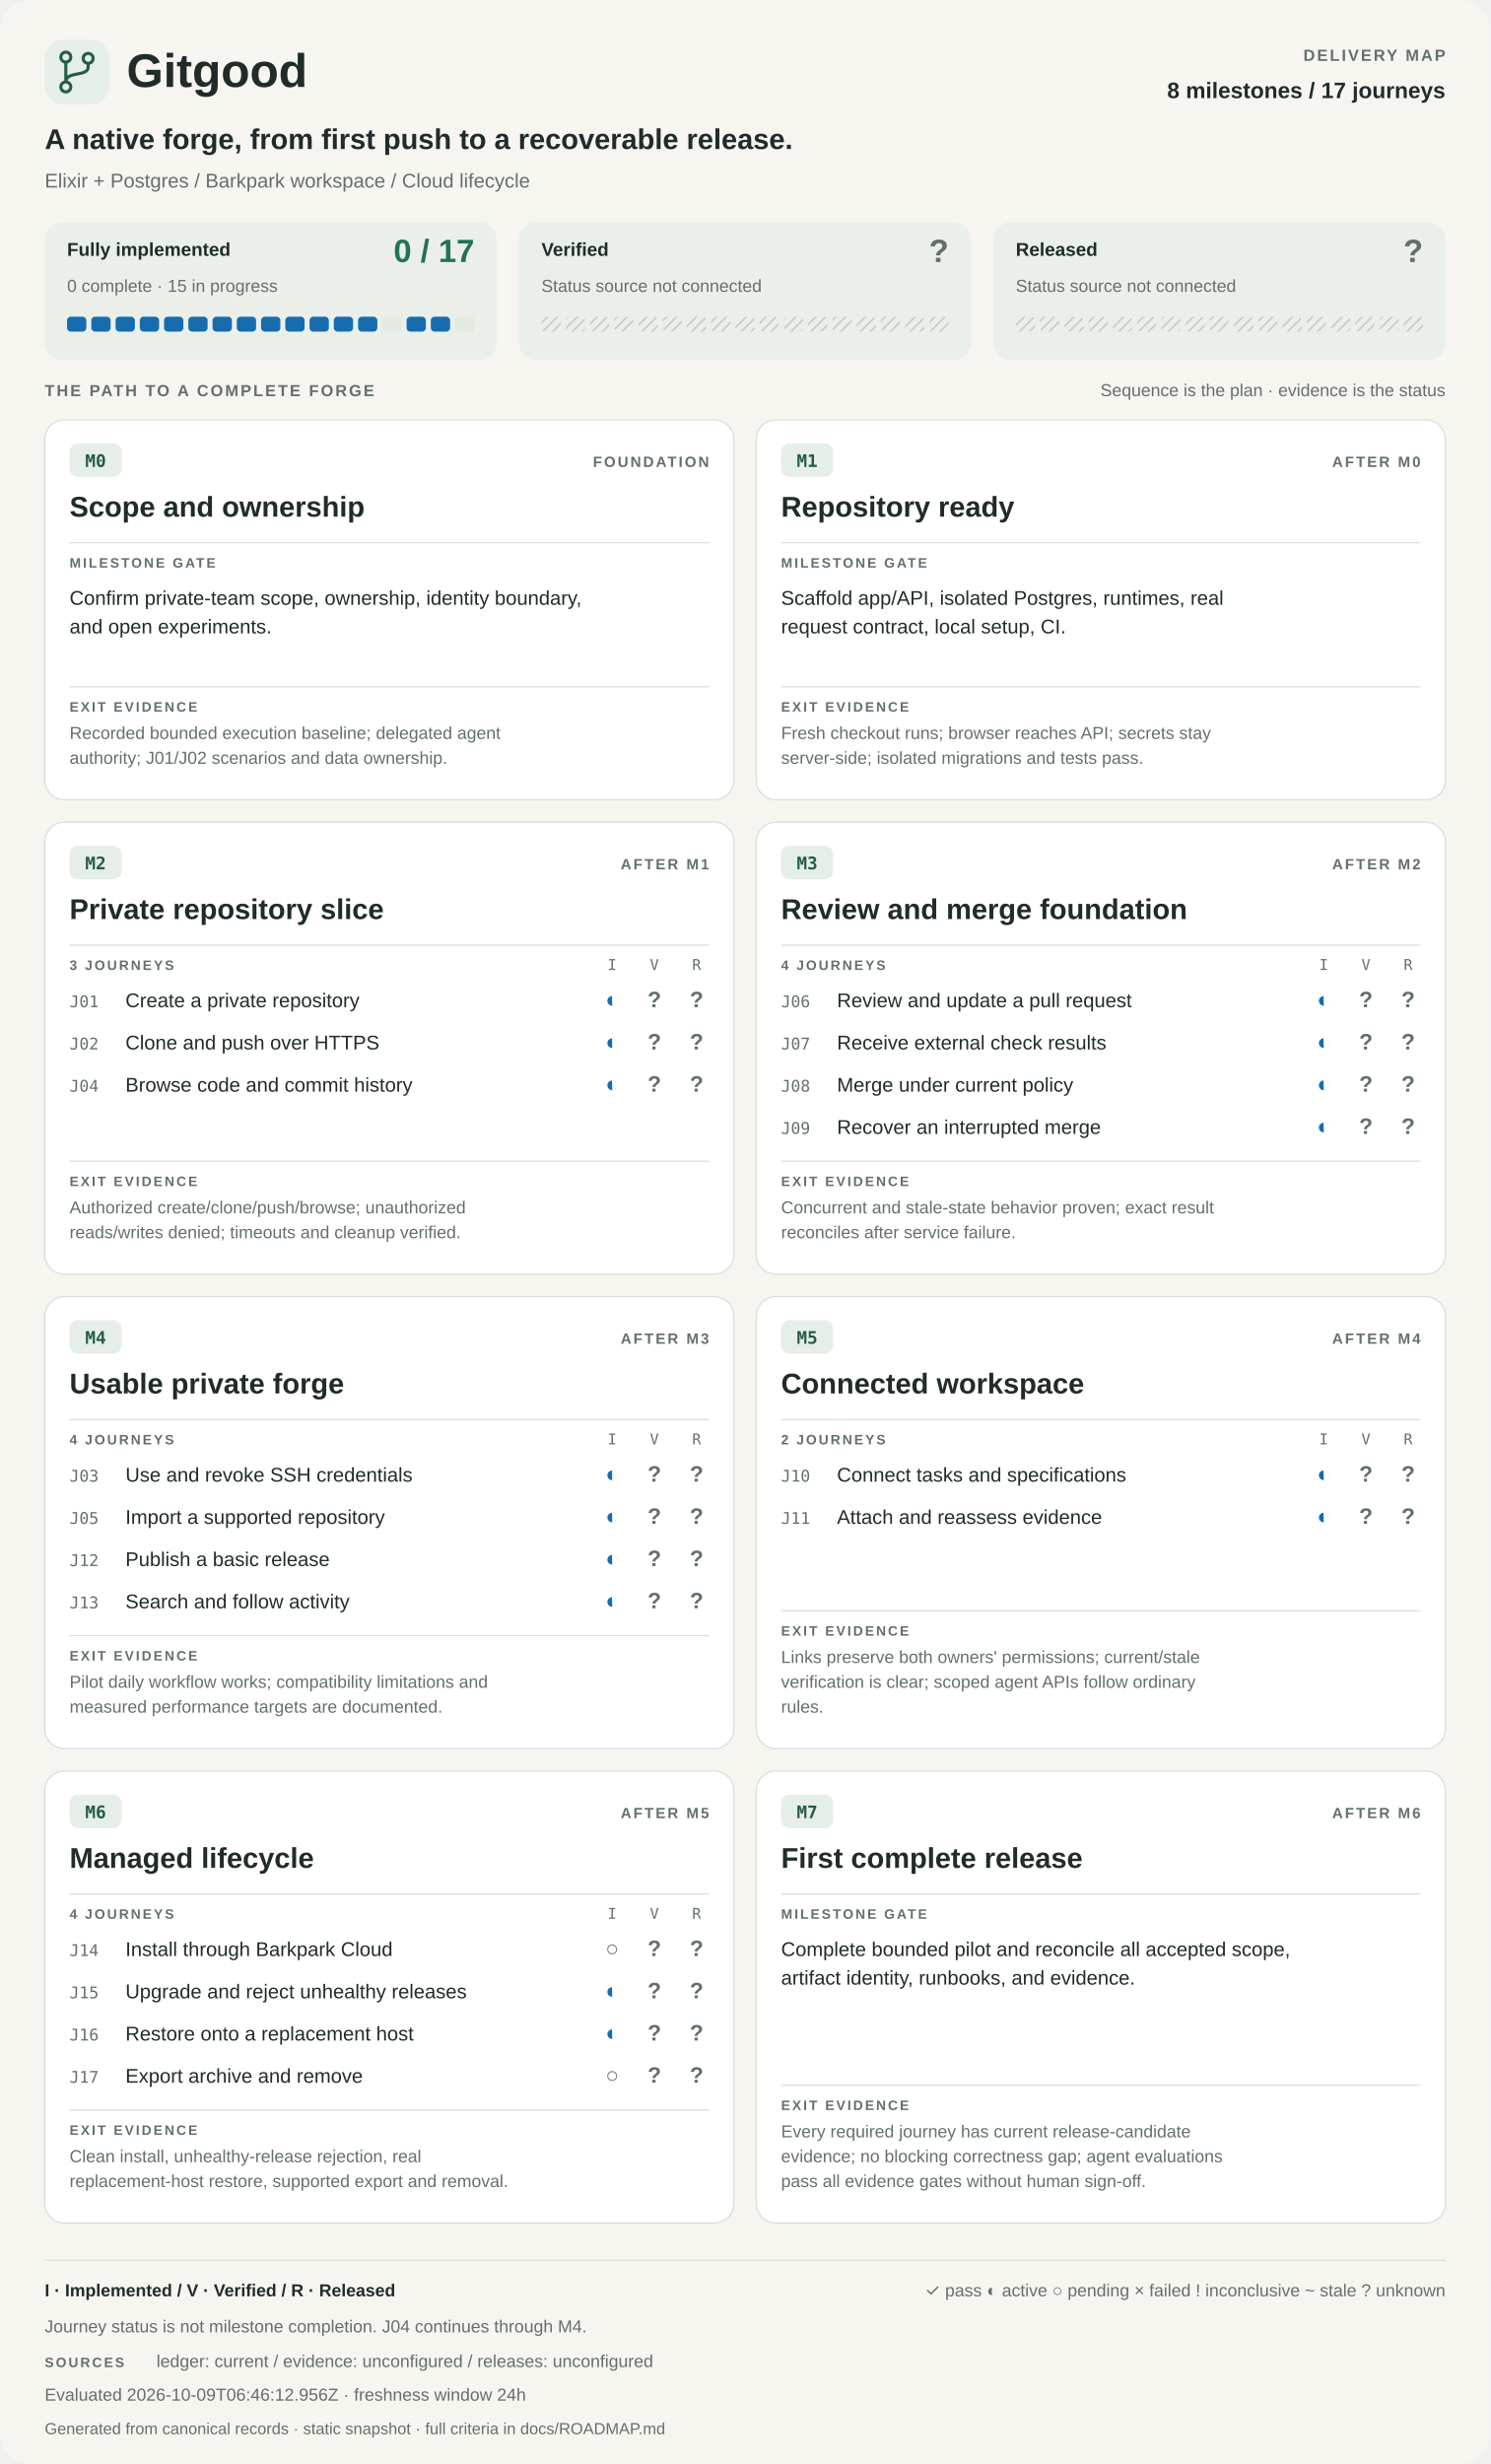
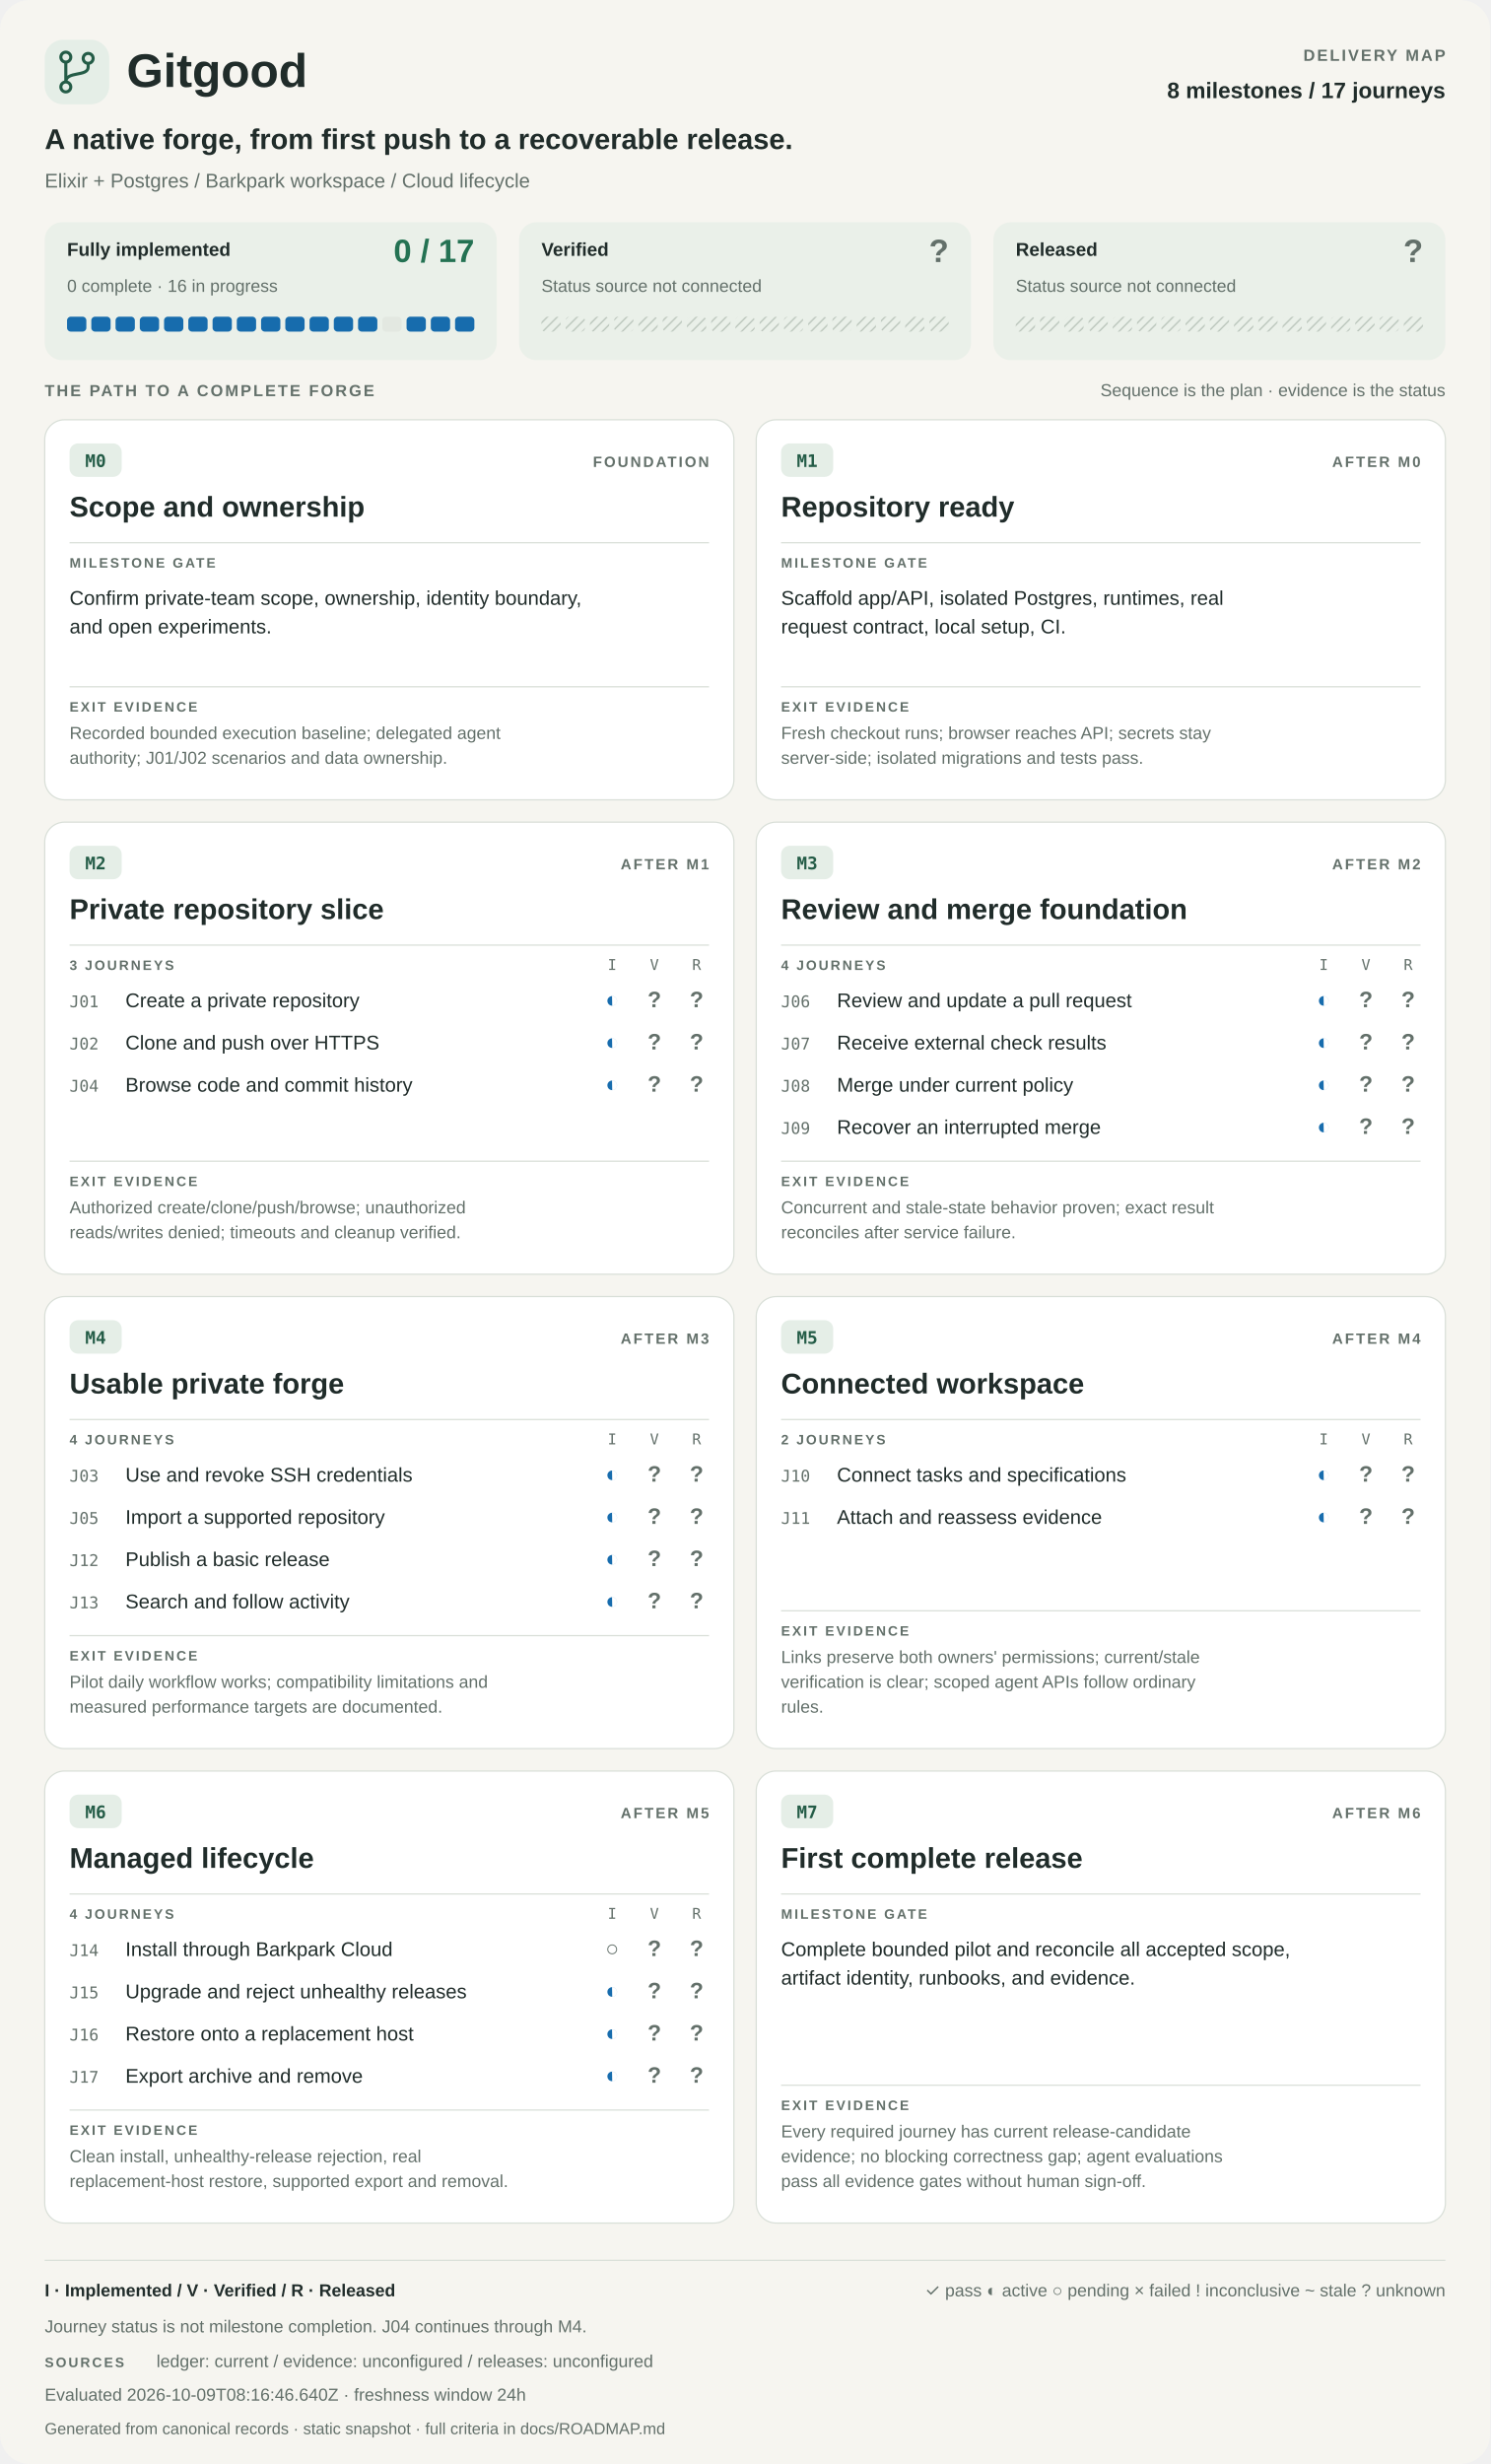
<svg xmlns="http://www.w3.org/2000/svg" width="1200" height="1984" viewBox="0 0 1200 1984" role="img" aria-labelledby="title desc">
  <style>
    :root{color-scheme:light dark}
    text{font-family:-apple-system,BlinkMacSystemFont,"Segoe UI",Arial,sans-serif;fill:#202c2a}
    .bg{fill:#f6f5f0}.card{fill:#fff;stroke:#d9dfd8}.panel{fill:#eaf0e9}.rule{stroke:#d9dfd8;fill:none}
    .muted{fill:#63706a}.good{fill:#247253}.active{fill:#176cad}.warning{fill:#91620b}.failed{fill:#b1393c}
    .badge{fill:#e5eee7}.accent{fill:#245c47}.track{fill:#e3e8e1}.unknown{fill:url(#unknown-pattern)}
    .mono{font-family:ui-monospace,SFMono-Regular,Consolas,monospace}.label{font-weight:600;letter-spacing:1.6px}
    .strong{font-weight:650}.symbol{font-weight:700}.pattern-line{stroke:#b7c2b8;stroke-width:1}.branch{stroke:#245c47;fill:none}
    @media(prefers-color-scheme:dark){
      text{fill:#e9eee8}.bg{fill:#141c19}.card{fill:#1d2722;stroke:#39473e}.panel{fill:#24352b}.rule{stroke:#39473e}
      .muted{fill:#b0bdb3}.good{fill:#8bd2a9}.active{fill:#8cbdeb}.warning{fill:#e7be70}.failed{fill:#ffaaaa}
      .badge{fill:#2d4033}.accent{fill:#a8dfb7}.track{fill:#35443a}.pattern-line{stroke:#5c7364}.branch{stroke:#a8dfb7}
    }
  </style>
  <defs>
    <pattern id="unknown-pattern" width="8" height="8" patternUnits="userSpaceOnUse">
      <path d="M-2 2L2-2M0 8L8 0M6 10L10 6" class="pattern-line" />
    </pattern>
  </defs>
  <rect x="0" y="0" width="1200" height="1984" rx="24" class="bg" />
  <rect x="36" y="32" width="52" height="52" rx="15" class="badge" />
  <g class="branch" stroke-width="2.5">
    <path d="M53 50v16m18-15v3c0 8-18 3-18 12" />
    <circle cx="53" cy="46" r="4" />
    <circle cx="53" cy="70" r="4" />
    <circle cx="71" cy="47" r="4" />
  </g>
  <text x="102" y="70" font-size="38" class="strong">Gitgood</text>
  <text x="1164" y="49" font-size="13" class="muted label" text-anchor="end">DELIVERY MAP</text>
  <text x="1164" y="79" font-size="18" class="strong" text-anchor="end">8 milestones / 17 journeys</text>
  <text x="36" y="120" font-size="23" class="strong">A native forge, from first push to a recoverable release.</text>
  <text x="36" y="151" font-size="16" class="muted">Elixir + Postgres   /   Barkpark workspace   /   Cloud lifecycle</text>
  <g data-metric="implementation">
    <rect x="36" y="179" width="364" height="111" rx="14" class="panel" />
    <text x="54" y="206" font-size="15" class="strong">Fully implemented</text>
    <text x="382" y="211" font-size="26" class="good strong" text-anchor="end">0 / 17</text>
-     <text x="54" y="235" font-size="14" class="muted">0 complete · 15 in progress</text>
+     <text x="54" y="235" font-size="14" class="muted">0 complete · 16 in progress</text>
    <rect data-state="in_progress" x="54.00" y="255" width="15.53" height="12" rx="3" class="active" />
    <rect data-state="in_progress" x="73.53" y="255" width="15.53" height="12" rx="3" class="active" />
    <rect data-state="in_progress" x="93.06" y="255" width="15.53" height="12" rx="3" class="active" />
    <rect data-state="in_progress" x="112.59" y="255" width="15.53" height="12" rx="3" class="active" />
    <rect data-state="in_progress" x="132.12" y="255" width="15.53" height="12" rx="3" class="active" />
    <rect data-state="in_progress" x="151.65" y="255" width="15.53" height="12" rx="3" class="active" />
    <rect data-state="in_progress" x="171.18" y="255" width="15.53" height="12" rx="3" class="active" />
    <rect data-state="in_progress" x="190.71" y="255" width="15.53" height="12" rx="3" class="active" />
    <rect data-state="in_progress" x="210.24" y="255" width="15.53" height="12" rx="3" class="active" />
    <rect data-state="in_progress" x="229.76" y="255" width="15.53" height="12" rx="3" class="active" />
    <rect data-state="in_progress" x="249.29" y="255" width="15.53" height="12" rx="3" class="active" />
    <rect data-state="in_progress" x="268.82" y="255" width="15.53" height="12" rx="3" class="active" />
    <rect data-state="in_progress" x="288.35" y="255" width="15.53" height="12" rx="3" class="active" />
    <rect data-state="planned" x="307.88" y="255" width="15.53" height="12" rx="3" class="track" />
    <rect data-state="in_progress" x="327.41" y="255" width="15.53" height="12" rx="3" class="active" />
    <rect data-state="in_progress" x="346.94" y="255" width="15.53" height="12" rx="3" class="active" />
-     <rect data-state="planned" x="366.47" y="255" width="15.53" height="12" rx="3" class="track" />
+     <rect data-state="in_progress" x="366.47" y="255" width="15.53" height="12" rx="3" class="active" />
  </g>
  <g data-metric="verification">
    <rect x="418" y="179" width="364" height="111" rx="14" class="panel" />
    <text x="436" y="206" font-size="15" class="strong">Verified</text>
    <text x="764" y="211" font-size="26" class="muted strong" text-anchor="end">?</text>
    <text x="436" y="235" font-size="14" class="muted">Status source not connected</text>
    <rect data-state="unknown" x="436.00" y="255" width="15.53" height="12" rx="3" class="unknown" />
    <rect data-state="unknown" x="455.53" y="255" width="15.53" height="12" rx="3" class="unknown" />
    <rect data-state="unknown" x="475.06" y="255" width="15.53" height="12" rx="3" class="unknown" />
    <rect data-state="unknown" x="494.59" y="255" width="15.53" height="12" rx="3" class="unknown" />
    <rect data-state="unknown" x="514.12" y="255" width="15.53" height="12" rx="3" class="unknown" />
    <rect data-state="unknown" x="533.65" y="255" width="15.53" height="12" rx="3" class="unknown" />
    <rect data-state="unknown" x="553.18" y="255" width="15.53" height="12" rx="3" class="unknown" />
    <rect data-state="unknown" x="572.71" y="255" width="15.53" height="12" rx="3" class="unknown" />
    <rect data-state="unknown" x="592.24" y="255" width="15.53" height="12" rx="3" class="unknown" />
    <rect data-state="unknown" x="611.76" y="255" width="15.53" height="12" rx="3" class="unknown" />
    <rect data-state="unknown" x="631.29" y="255" width="15.53" height="12" rx="3" class="unknown" />
    <rect data-state="unknown" x="650.82" y="255" width="15.53" height="12" rx="3" class="unknown" />
    <rect data-state="unknown" x="670.35" y="255" width="15.53" height="12" rx="3" class="unknown" />
    <rect data-state="unknown" x="689.88" y="255" width="15.53" height="12" rx="3" class="unknown" />
    <rect data-state="unknown" x="709.41" y="255" width="15.53" height="12" rx="3" class="unknown" />
    <rect data-state="unknown" x="728.94" y="255" width="15.53" height="12" rx="3" class="unknown" />
    <rect data-state="unknown" x="748.47" y="255" width="15.53" height="12" rx="3" class="unknown" />
  </g>
  <g data-metric="release">
    <rect x="800" y="179" width="364" height="111" rx="14" class="panel" />
    <text x="818" y="206" font-size="15" class="strong">Released</text>
    <text x="1146" y="211" font-size="26" class="muted strong" text-anchor="end">?</text>
    <text x="818" y="235" font-size="14" class="muted">Status source not connected</text>
    <rect data-state="unknown" x="818.00" y="255" width="15.53" height="12" rx="3" class="unknown" />
    <rect data-state="unknown" x="837.53" y="255" width="15.53" height="12" rx="3" class="unknown" />
    <rect data-state="unknown" x="857.06" y="255" width="15.53" height="12" rx="3" class="unknown" />
    <rect data-state="unknown" x="876.59" y="255" width="15.53" height="12" rx="3" class="unknown" />
    <rect data-state="unknown" x="896.12" y="255" width="15.53" height="12" rx="3" class="unknown" />
    <rect data-state="unknown" x="915.65" y="255" width="15.53" height="12" rx="3" class="unknown" />
    <rect data-state="unknown" x="935.18" y="255" width="15.53" height="12" rx="3" class="unknown" />
    <rect data-state="unknown" x="954.71" y="255" width="15.53" height="12" rx="3" class="unknown" />
    <rect data-state="unknown" x="974.24" y="255" width="15.53" height="12" rx="3" class="unknown" />
    <rect data-state="unknown" x="993.76" y="255" width="15.53" height="12" rx="3" class="unknown" />
    <rect data-state="unknown" x="1013.29" y="255" width="15.53" height="12" rx="3" class="unknown" />
    <rect data-state="unknown" x="1032.82" y="255" width="15.53" height="12" rx="3" class="unknown" />
    <rect data-state="unknown" x="1052.35" y="255" width="15.53" height="12" rx="3" class="unknown" />
    <rect data-state="unknown" x="1071.88" y="255" width="15.53" height="12" rx="3" class="unknown" />
    <rect data-state="unknown" x="1091.41" y="255" width="15.53" height="12" rx="3" class="unknown" />
    <rect data-state="unknown" x="1110.94" y="255" width="15.53" height="12" rx="3" class="unknown" />
    <rect data-state="unknown" x="1130.47" y="255" width="15.53" height="12" rx="3" class="unknown" />
  </g>
  <text x="36" y="319" font-size="13" class="muted label">THE PATH TO A COMPLETE FORGE</text>
  <text x="1164" y="319" font-size="14" class="muted" text-anchor="end">Sequence is the plan · evidence is the status</text>
  <g data-phase="M0">
    <rect x="36" y="338" width="555" height="306" rx="16" class="card" />
    <rect x="56" y="357" width="42" height="27" rx="7" class="badge" />
    <text x="77" y="376" font-size="14" class="accent mono strong" text-anchor="middle">M0</text>
    <text x="571" y="376" font-size="12" class="muted label" text-anchor="end">FOUNDATION</text>
    <text x="56" y="416" font-size="23" class="strong">Scope and ownership</text>
    <path d="M56 437h515" class="rule" />
    <text x="56" y="457" font-size="11" class="muted label">MILESTONE GATE</text>
    <text x="56" y="487" font-size="16" class="">Confirm private-team scope, ownership, identity boundary,</text>
    <text x="56" y="510" font-size="16" class="">and open experiments.</text>
    <path d="M56 553h515" class="rule" />
    <text x="56" y="573" font-size="11" class="muted label">EXIT EVIDENCE</text>
    <text x="56" y="595" font-size="14" class="muted">Recorded bounded execution baseline; delegated agent</text>
    <text x="56" y="615" font-size="14" class="muted">authority; J01/J02 scenarios and data ownership.</text>
  </g>
  <g data-phase="M1">
    <rect x="609" y="338" width="555" height="306" rx="16" class="card" />
    <rect x="629" y="357" width="42" height="27" rx="7" class="badge" />
    <text x="650" y="376" font-size="14" class="accent mono strong" text-anchor="middle">M1</text>
    <text x="1144" y="376" font-size="12" class="muted label" text-anchor="end">AFTER M0</text>
    <text x="629" y="416" font-size="23" class="strong">Repository ready</text>
    <path d="M629 437h515" class="rule" />
    <text x="629" y="457" font-size="11" class="muted label">MILESTONE GATE</text>
    <text x="629" y="487" font-size="16" class="">Scaffold app/API, isolated Postgres, runtimes, real</text>
    <text x="629" y="510" font-size="16" class="">request contract, local setup, CI.</text>
    <path d="M629 553h515" class="rule" />
    <text x="629" y="573" font-size="11" class="muted label">EXIT EVIDENCE</text>
    <text x="629" y="595" font-size="14" class="muted">Fresh checkout runs; browser reaches API; secrets stay</text>
    <text x="629" y="615" font-size="14" class="muted">server-side; isolated migrations and tests pass.</text>
  </g>
  <g data-phase="M2">
    <rect x="36" y="662" width="555" height="364" rx="16" class="card" />
    <rect x="56" y="681" width="42" height="27" rx="7" class="badge" />
    <text x="77" y="700" font-size="14" class="accent mono strong" text-anchor="middle">M2</text>
    <text x="571" y="700" font-size="12" class="muted label" text-anchor="end">AFTER M1</text>
    <text x="56" y="740" font-size="23" class="strong">Private repository slice</text>
    <path d="M56 761h515" class="rule" />
    <text x="56" y="781" font-size="11" class="muted label">3 JOURNEYS</text>
    <text x="493" y="781" font-size="12" class="muted mono" text-anchor="middle">I</text>
    <text x="527" y="781" font-size="12" class="muted mono" text-anchor="middle">V</text>
    <text x="561" y="781" font-size="12" class="muted mono" text-anchor="middle">R</text>
    <g data-journey="J01">
      <text x="56" y="811" font-size="13" class="muted mono">J01</text>
      <text x="101" y="811" font-size="16" class="">Create a private repository</text>
      <text x="493" y="811" font-size="18" class="active symbol" text-anchor="middle">◐</text>
      <text x="527" y="811" font-size="18" class="muted symbol" text-anchor="middle">?</text>
      <text x="561" y="811" font-size="18" class="muted symbol" text-anchor="middle">?</text>
    </g>
    <g data-journey="J02">
      <text x="56" y="845" font-size="13" class="muted mono">J02</text>
      <text x="101" y="845" font-size="16" class="">Clone and push over HTTPS</text>
      <text x="493" y="845" font-size="18" class="active symbol" text-anchor="middle">◐</text>
      <text x="527" y="845" font-size="18" class="muted symbol" text-anchor="middle">?</text>
      <text x="561" y="845" font-size="18" class="muted symbol" text-anchor="middle">?</text>
    </g>
    <g data-journey="J04">
      <text x="56" y="879" font-size="13" class="muted mono">J04</text>
      <text x="101" y="879" font-size="16" class="">Browse code and commit history</text>
      <text x="493" y="879" font-size="18" class="active symbol" text-anchor="middle">◐</text>
      <text x="527" y="879" font-size="18" class="muted symbol" text-anchor="middle">?</text>
      <text x="561" y="879" font-size="18" class="muted symbol" text-anchor="middle">?</text>
    </g>
    <path d="M56 935h515" class="rule" />
    <text x="56" y="955" font-size="11" class="muted label">EXIT EVIDENCE</text>
    <text x="56" y="977" font-size="14" class="muted">Authorized create/clone/push/browse; unauthorized</text>
    <text x="56" y="997" font-size="14" class="muted">reads/writes denied; timeouts and cleanup verified.</text>
  </g>
  <g data-phase="M3">
    <rect x="609" y="662" width="555" height="364" rx="16" class="card" />
    <rect x="629" y="681" width="42" height="27" rx="7" class="badge" />
    <text x="650" y="700" font-size="14" class="accent mono strong" text-anchor="middle">M3</text>
    <text x="1144" y="700" font-size="12" class="muted label" text-anchor="end">AFTER M2</text>
    <text x="629" y="740" font-size="23" class="strong">Review and merge foundation</text>
    <path d="M629 761h515" class="rule" />
    <text x="629" y="781" font-size="11" class="muted label">4 JOURNEYS</text>
    <text x="1066" y="781" font-size="12" class="muted mono" text-anchor="middle">I</text>
    <text x="1100" y="781" font-size="12" class="muted mono" text-anchor="middle">V</text>
    <text x="1134" y="781" font-size="12" class="muted mono" text-anchor="middle">R</text>
    <g data-journey="J06">
      <text x="629" y="811" font-size="13" class="muted mono">J06</text>
      <text x="674" y="811" font-size="16" class="">Review and update a pull request</text>
      <text x="1066" y="811" font-size="18" class="active symbol" text-anchor="middle">◐</text>
      <text x="1100" y="811" font-size="18" class="muted symbol" text-anchor="middle">?</text>
      <text x="1134" y="811" font-size="18" class="muted symbol" text-anchor="middle">?</text>
    </g>
    <g data-journey="J07">
      <text x="629" y="845" font-size="13" class="muted mono">J07</text>
      <text x="674" y="845" font-size="16" class="">Receive external check results</text>
      <text x="1066" y="845" font-size="18" class="active symbol" text-anchor="middle">◐</text>
      <text x="1100" y="845" font-size="18" class="muted symbol" text-anchor="middle">?</text>
      <text x="1134" y="845" font-size="18" class="muted symbol" text-anchor="middle">?</text>
    </g>
    <g data-journey="J08">
      <text x="629" y="879" font-size="13" class="muted mono">J08</text>
      <text x="674" y="879" font-size="16" class="">Merge under current policy</text>
      <text x="1066" y="879" font-size="18" class="active symbol" text-anchor="middle">◐</text>
      <text x="1100" y="879" font-size="18" class="muted symbol" text-anchor="middle">?</text>
      <text x="1134" y="879" font-size="18" class="muted symbol" text-anchor="middle">?</text>
    </g>
    <g data-journey="J09">
      <text x="629" y="913" font-size="13" class="muted mono">J09</text>
      <text x="674" y="913" font-size="16" class="">Recover an interrupted merge</text>
      <text x="1066" y="913" font-size="18" class="active symbol" text-anchor="middle">◐</text>
      <text x="1100" y="913" font-size="18" class="muted symbol" text-anchor="middle">?</text>
      <text x="1134" y="913" font-size="18" class="muted symbol" text-anchor="middle">?</text>
    </g>
    <path d="M629 935h515" class="rule" />
    <text x="629" y="955" font-size="11" class="muted label">EXIT EVIDENCE</text>
    <text x="629" y="977" font-size="14" class="muted">Concurrent and stale-state behavior proven; exact result</text>
    <text x="629" y="997" font-size="14" class="muted">reconciles after service failure.</text>
  </g>
  <g data-phase="M4">
    <rect x="36" y="1044" width="555" height="364" rx="16" class="card" />
    <rect x="56" y="1063" width="42" height="27" rx="7" class="badge" />
    <text x="77" y="1082" font-size="14" class="accent mono strong" text-anchor="middle">M4</text>
    <text x="571" y="1082" font-size="12" class="muted label" text-anchor="end">AFTER M3</text>
    <text x="56" y="1122" font-size="23" class="strong">Usable private forge</text>
    <path d="M56 1143h515" class="rule" />
    <text x="56" y="1163" font-size="11" class="muted label">4 JOURNEYS</text>
    <text x="493" y="1163" font-size="12" class="muted mono" text-anchor="middle">I</text>
    <text x="527" y="1163" font-size="12" class="muted mono" text-anchor="middle">V</text>
    <text x="561" y="1163" font-size="12" class="muted mono" text-anchor="middle">R</text>
    <g data-journey="J03">
      <text x="56" y="1193" font-size="13" class="muted mono">J03</text>
      <text x="101" y="1193" font-size="16" class="">Use and revoke SSH credentials</text>
      <text x="493" y="1193" font-size="18" class="active symbol" text-anchor="middle">◐</text>
      <text x="527" y="1193" font-size="18" class="muted symbol" text-anchor="middle">?</text>
      <text x="561" y="1193" font-size="18" class="muted symbol" text-anchor="middle">?</text>
    </g>
    <g data-journey="J05">
      <text x="56" y="1227" font-size="13" class="muted mono">J05</text>
      <text x="101" y="1227" font-size="16" class="">Import a supported repository</text>
      <text x="493" y="1227" font-size="18" class="active symbol" text-anchor="middle">◐</text>
      <text x="527" y="1227" font-size="18" class="muted symbol" text-anchor="middle">?</text>
      <text x="561" y="1227" font-size="18" class="muted symbol" text-anchor="middle">?</text>
    </g>
    <g data-journey="J12">
      <text x="56" y="1261" font-size="13" class="muted mono">J12</text>
      <text x="101" y="1261" font-size="16" class="">Publish a basic release</text>
      <text x="493" y="1261" font-size="18" class="active symbol" text-anchor="middle">◐</text>
      <text x="527" y="1261" font-size="18" class="muted symbol" text-anchor="middle">?</text>
      <text x="561" y="1261" font-size="18" class="muted symbol" text-anchor="middle">?</text>
    </g>
    <g data-journey="J13">
      <text x="56" y="1295" font-size="13" class="muted mono">J13</text>
      <text x="101" y="1295" font-size="16" class="">Search and follow activity</text>
      <text x="493" y="1295" font-size="18" class="active symbol" text-anchor="middle">◐</text>
      <text x="527" y="1295" font-size="18" class="muted symbol" text-anchor="middle">?</text>
      <text x="561" y="1295" font-size="18" class="muted symbol" text-anchor="middle">?</text>
    </g>
    <path d="M56 1317h515" class="rule" />
    <text x="56" y="1337" font-size="11" class="muted label">EXIT EVIDENCE</text>
    <text x="56" y="1359" font-size="14" class="muted">Pilot daily workflow works; compatibility limitations and</text>
    <text x="56" y="1379" font-size="14" class="muted">measured performance targets are documented.</text>
  </g>
  <g data-phase="M5">
    <rect x="609" y="1044" width="555" height="364" rx="16" class="card" />
    <rect x="629" y="1063" width="42" height="27" rx="7" class="badge" />
    <text x="650" y="1082" font-size="14" class="accent mono strong" text-anchor="middle">M5</text>
    <text x="1144" y="1082" font-size="12" class="muted label" text-anchor="end">AFTER M4</text>
    <text x="629" y="1122" font-size="23" class="strong">Connected workspace</text>
    <path d="M629 1143h515" class="rule" />
    <text x="629" y="1163" font-size="11" class="muted label">2 JOURNEYS</text>
    <text x="1066" y="1163" font-size="12" class="muted mono" text-anchor="middle">I</text>
    <text x="1100" y="1163" font-size="12" class="muted mono" text-anchor="middle">V</text>
    <text x="1134" y="1163" font-size="12" class="muted mono" text-anchor="middle">R</text>
    <g data-journey="J10">
      <text x="629" y="1193" font-size="13" class="muted mono">J10</text>
      <text x="674" y="1193" font-size="16" class="">Connect tasks and specifications</text>
      <text x="1066" y="1193" font-size="18" class="active symbol" text-anchor="middle">◐</text>
      <text x="1100" y="1193" font-size="18" class="muted symbol" text-anchor="middle">?</text>
      <text x="1134" y="1193" font-size="18" class="muted symbol" text-anchor="middle">?</text>
    </g>
    <g data-journey="J11">
      <text x="629" y="1227" font-size="13" class="muted mono">J11</text>
      <text x="674" y="1227" font-size="16" class="">Attach and reassess evidence</text>
      <text x="1066" y="1227" font-size="18" class="active symbol" text-anchor="middle">◐</text>
      <text x="1100" y="1227" font-size="18" class="muted symbol" text-anchor="middle">?</text>
      <text x="1134" y="1227" font-size="18" class="muted symbol" text-anchor="middle">?</text>
    </g>
    <path d="M629 1297h515" class="rule" />
    <text x="629" y="1317" font-size="11" class="muted label">EXIT EVIDENCE</text>
    <text x="629" y="1339" font-size="14" class="muted">Links preserve both owners' permissions; current/stale</text>
    <text x="629" y="1359" font-size="14" class="muted">verification is clear; scoped agent APIs follow ordinary</text>
    <text x="629" y="1379" font-size="14" class="muted">rules.</text>
  </g>
  <g data-phase="M6">
    <rect x="36" y="1426" width="555" height="364" rx="16" class="card" />
    <rect x="56" y="1445" width="42" height="27" rx="7" class="badge" />
    <text x="77" y="1464" font-size="14" class="accent mono strong" text-anchor="middle">M6</text>
    <text x="571" y="1464" font-size="12" class="muted label" text-anchor="end">AFTER M5</text>
    <text x="56" y="1504" font-size="23" class="strong">Managed lifecycle</text>
    <path d="M56 1525h515" class="rule" />
    <text x="56" y="1545" font-size="11" class="muted label">4 JOURNEYS</text>
    <text x="493" y="1545" font-size="12" class="muted mono" text-anchor="middle">I</text>
    <text x="527" y="1545" font-size="12" class="muted mono" text-anchor="middle">V</text>
    <text x="561" y="1545" font-size="12" class="muted mono" text-anchor="middle">R</text>
    <g data-journey="J14">
      <text x="56" y="1575" font-size="13" class="muted mono">J14</text>
      <text x="101" y="1575" font-size="16" class="">Install through Barkpark Cloud</text>
      <text x="493" y="1575" font-size="18" class="muted symbol" text-anchor="middle">○</text>
      <text x="527" y="1575" font-size="18" class="muted symbol" text-anchor="middle">?</text>
      <text x="561" y="1575" font-size="18" class="muted symbol" text-anchor="middle">?</text>
    </g>
    <g data-journey="J15">
      <text x="56" y="1609" font-size="13" class="muted mono">J15</text>
      <text x="101" y="1609" font-size="16" class="">Upgrade and reject unhealthy releases</text>
      <text x="493" y="1609" font-size="18" class="active symbol" text-anchor="middle">◐</text>
      <text x="527" y="1609" font-size="18" class="muted symbol" text-anchor="middle">?</text>
      <text x="561" y="1609" font-size="18" class="muted symbol" text-anchor="middle">?</text>
    </g>
    <g data-journey="J16">
      <text x="56" y="1643" font-size="13" class="muted mono">J16</text>
      <text x="101" y="1643" font-size="16" class="">Restore onto a replacement host</text>
      <text x="493" y="1643" font-size="18" class="active symbol" text-anchor="middle">◐</text>
      <text x="527" y="1643" font-size="18" class="muted symbol" text-anchor="middle">?</text>
      <text x="561" y="1643" font-size="18" class="muted symbol" text-anchor="middle">?</text>
    </g>
    <g data-journey="J17">
      <text x="56" y="1677" font-size="13" class="muted mono">J17</text>
      <text x="101" y="1677" font-size="16" class="">Export archive and remove</text>
-       <text x="493" y="1677" font-size="18" class="muted symbol" text-anchor="middle">○</text>
+       <text x="493" y="1677" font-size="18" class="active symbol" text-anchor="middle">◐</text>
      <text x="527" y="1677" font-size="18" class="muted symbol" text-anchor="middle">?</text>
      <text x="561" y="1677" font-size="18" class="muted symbol" text-anchor="middle">?</text>
    </g>
    <path d="M56 1699h515" class="rule" />
    <text x="56" y="1719" font-size="11" class="muted label">EXIT EVIDENCE</text>
    <text x="56" y="1741" font-size="14" class="muted">Clean install, unhealthy-release rejection, real</text>
    <text x="56" y="1761" font-size="14" class="muted">replacement-host restore, supported export and removal.</text>
  </g>
  <g data-phase="M7">
    <rect x="609" y="1426" width="555" height="364" rx="16" class="card" />
    <rect x="629" y="1445" width="42" height="27" rx="7" class="badge" />
    <text x="650" y="1464" font-size="14" class="accent mono strong" text-anchor="middle">M7</text>
    <text x="1144" y="1464" font-size="12" class="muted label" text-anchor="end">AFTER M6</text>
    <text x="629" y="1504" font-size="23" class="strong">First complete release</text>
    <path d="M629 1525h515" class="rule" />
    <text x="629" y="1545" font-size="11" class="muted label">MILESTONE GATE</text>
    <text x="629" y="1575" font-size="16" class="">Complete bounded pilot and reconcile all accepted scope,</text>
    <text x="629" y="1598" font-size="16" class="">artifact identity, runbooks, and evidence.</text>
    <path d="M629 1679h515" class="rule" />
    <text x="629" y="1699" font-size="11" class="muted label">EXIT EVIDENCE</text>
    <text x="629" y="1721" font-size="14" class="muted">Every required journey has current release-candidate</text>
    <text x="629" y="1741" font-size="14" class="muted">evidence; no blocking correctness gap; agent evaluations</text>
    <text x="629" y="1761" font-size="14" class="muted">pass all evidence gates without human sign-off.</text>
  </g>
  <path d="M36 1820h1128" class="rule" />
  <text x="36" y="1849" font-size="14" class="strong">I · Implemented    /    V · Verified    /    R · Released</text>
  <text x="1164" y="1849" font-size="14" class="muted" text-anchor="end">✓ pass    ◐ active    ○ pending    × failed    ! inconclusive    ~ stale    ? unknown</text>
  <text x="36" y="1878" font-size="14" class="muted">Journey status is not milestone completion. J04 continues through M4.</text>
  <text x="36" y="1906" font-size="11" class="muted label">SOURCES</text>
  <text x="126" y="1906" font-size="14" class="muted">ledger: current   /   evidence: unconfigured   /   releases: unconfigured</text>
-   <text x="36" y="1933" font-size="14" class="muted">Evaluated 2026-10-09T06:46:12.956Z · freshness window 24h</text>
+   <text x="36" y="1933" font-size="14" class="muted">Evaluated 2026-10-09T08:16:46.640Z · freshness window 24h</text>
  <text x="36" y="1960" font-size="13" class="muted">Generated from canonical records · static snapshot · full criteria in docs/ROADMAP.md</text>
</svg>
